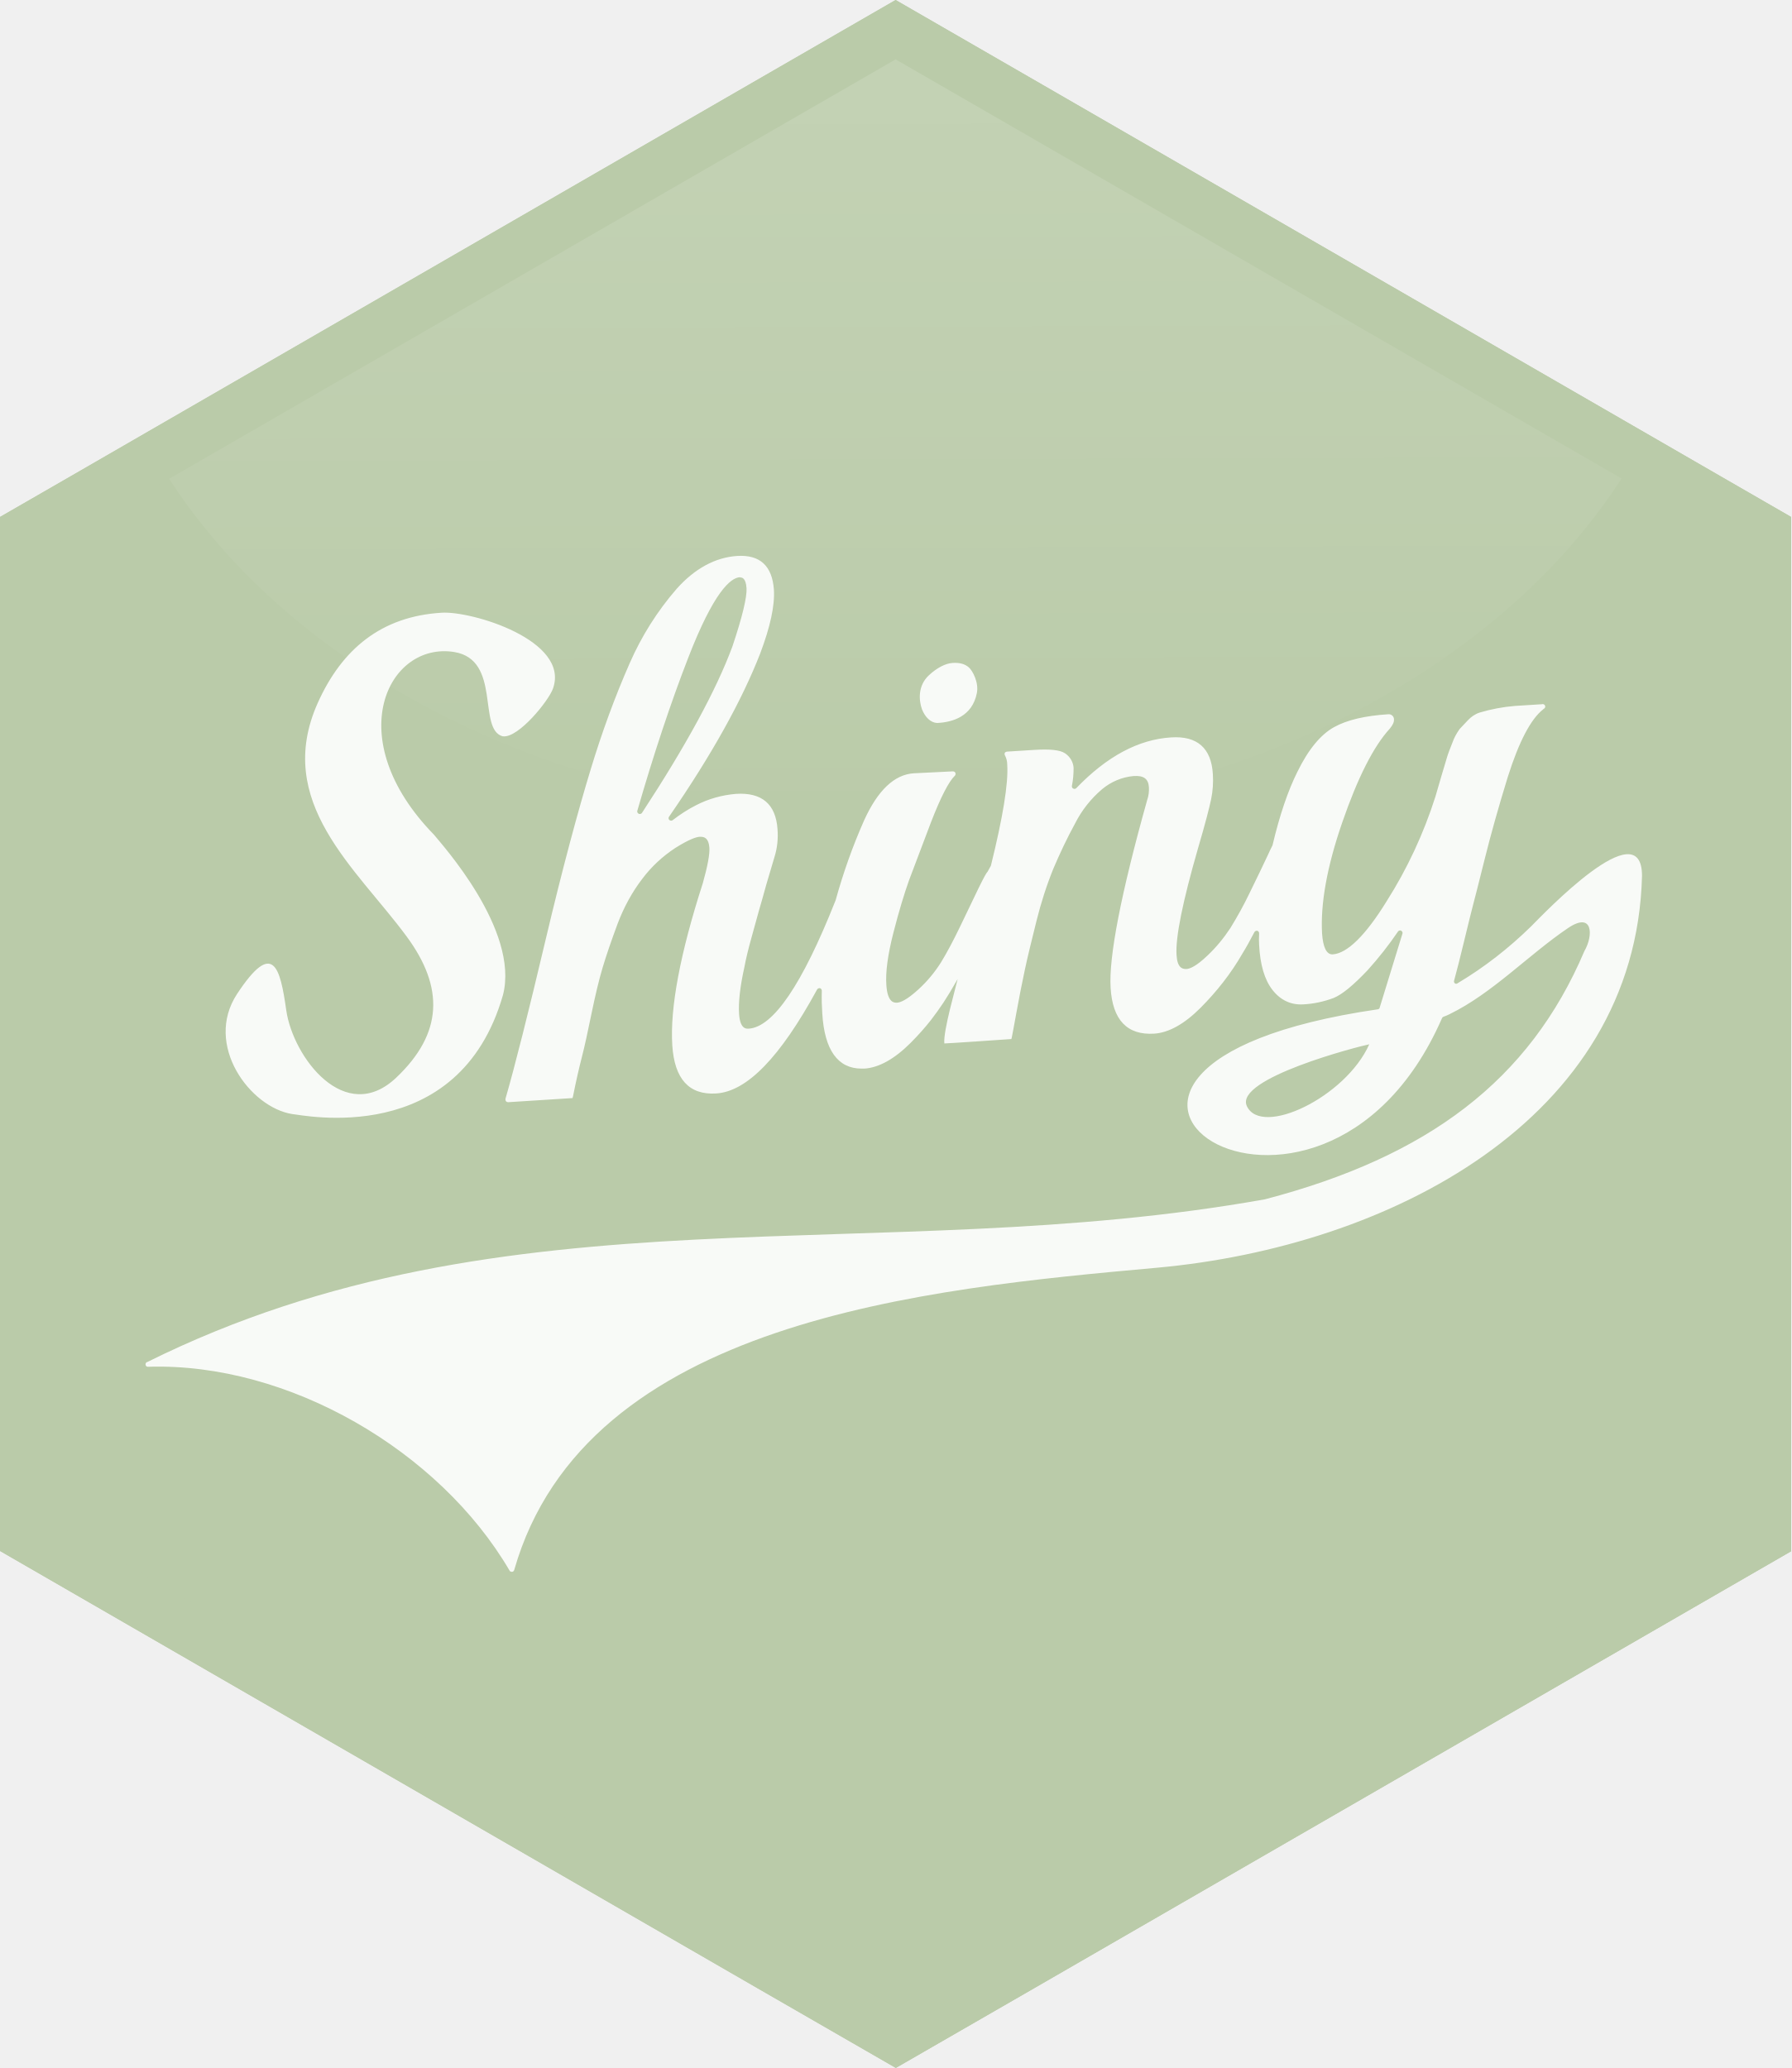
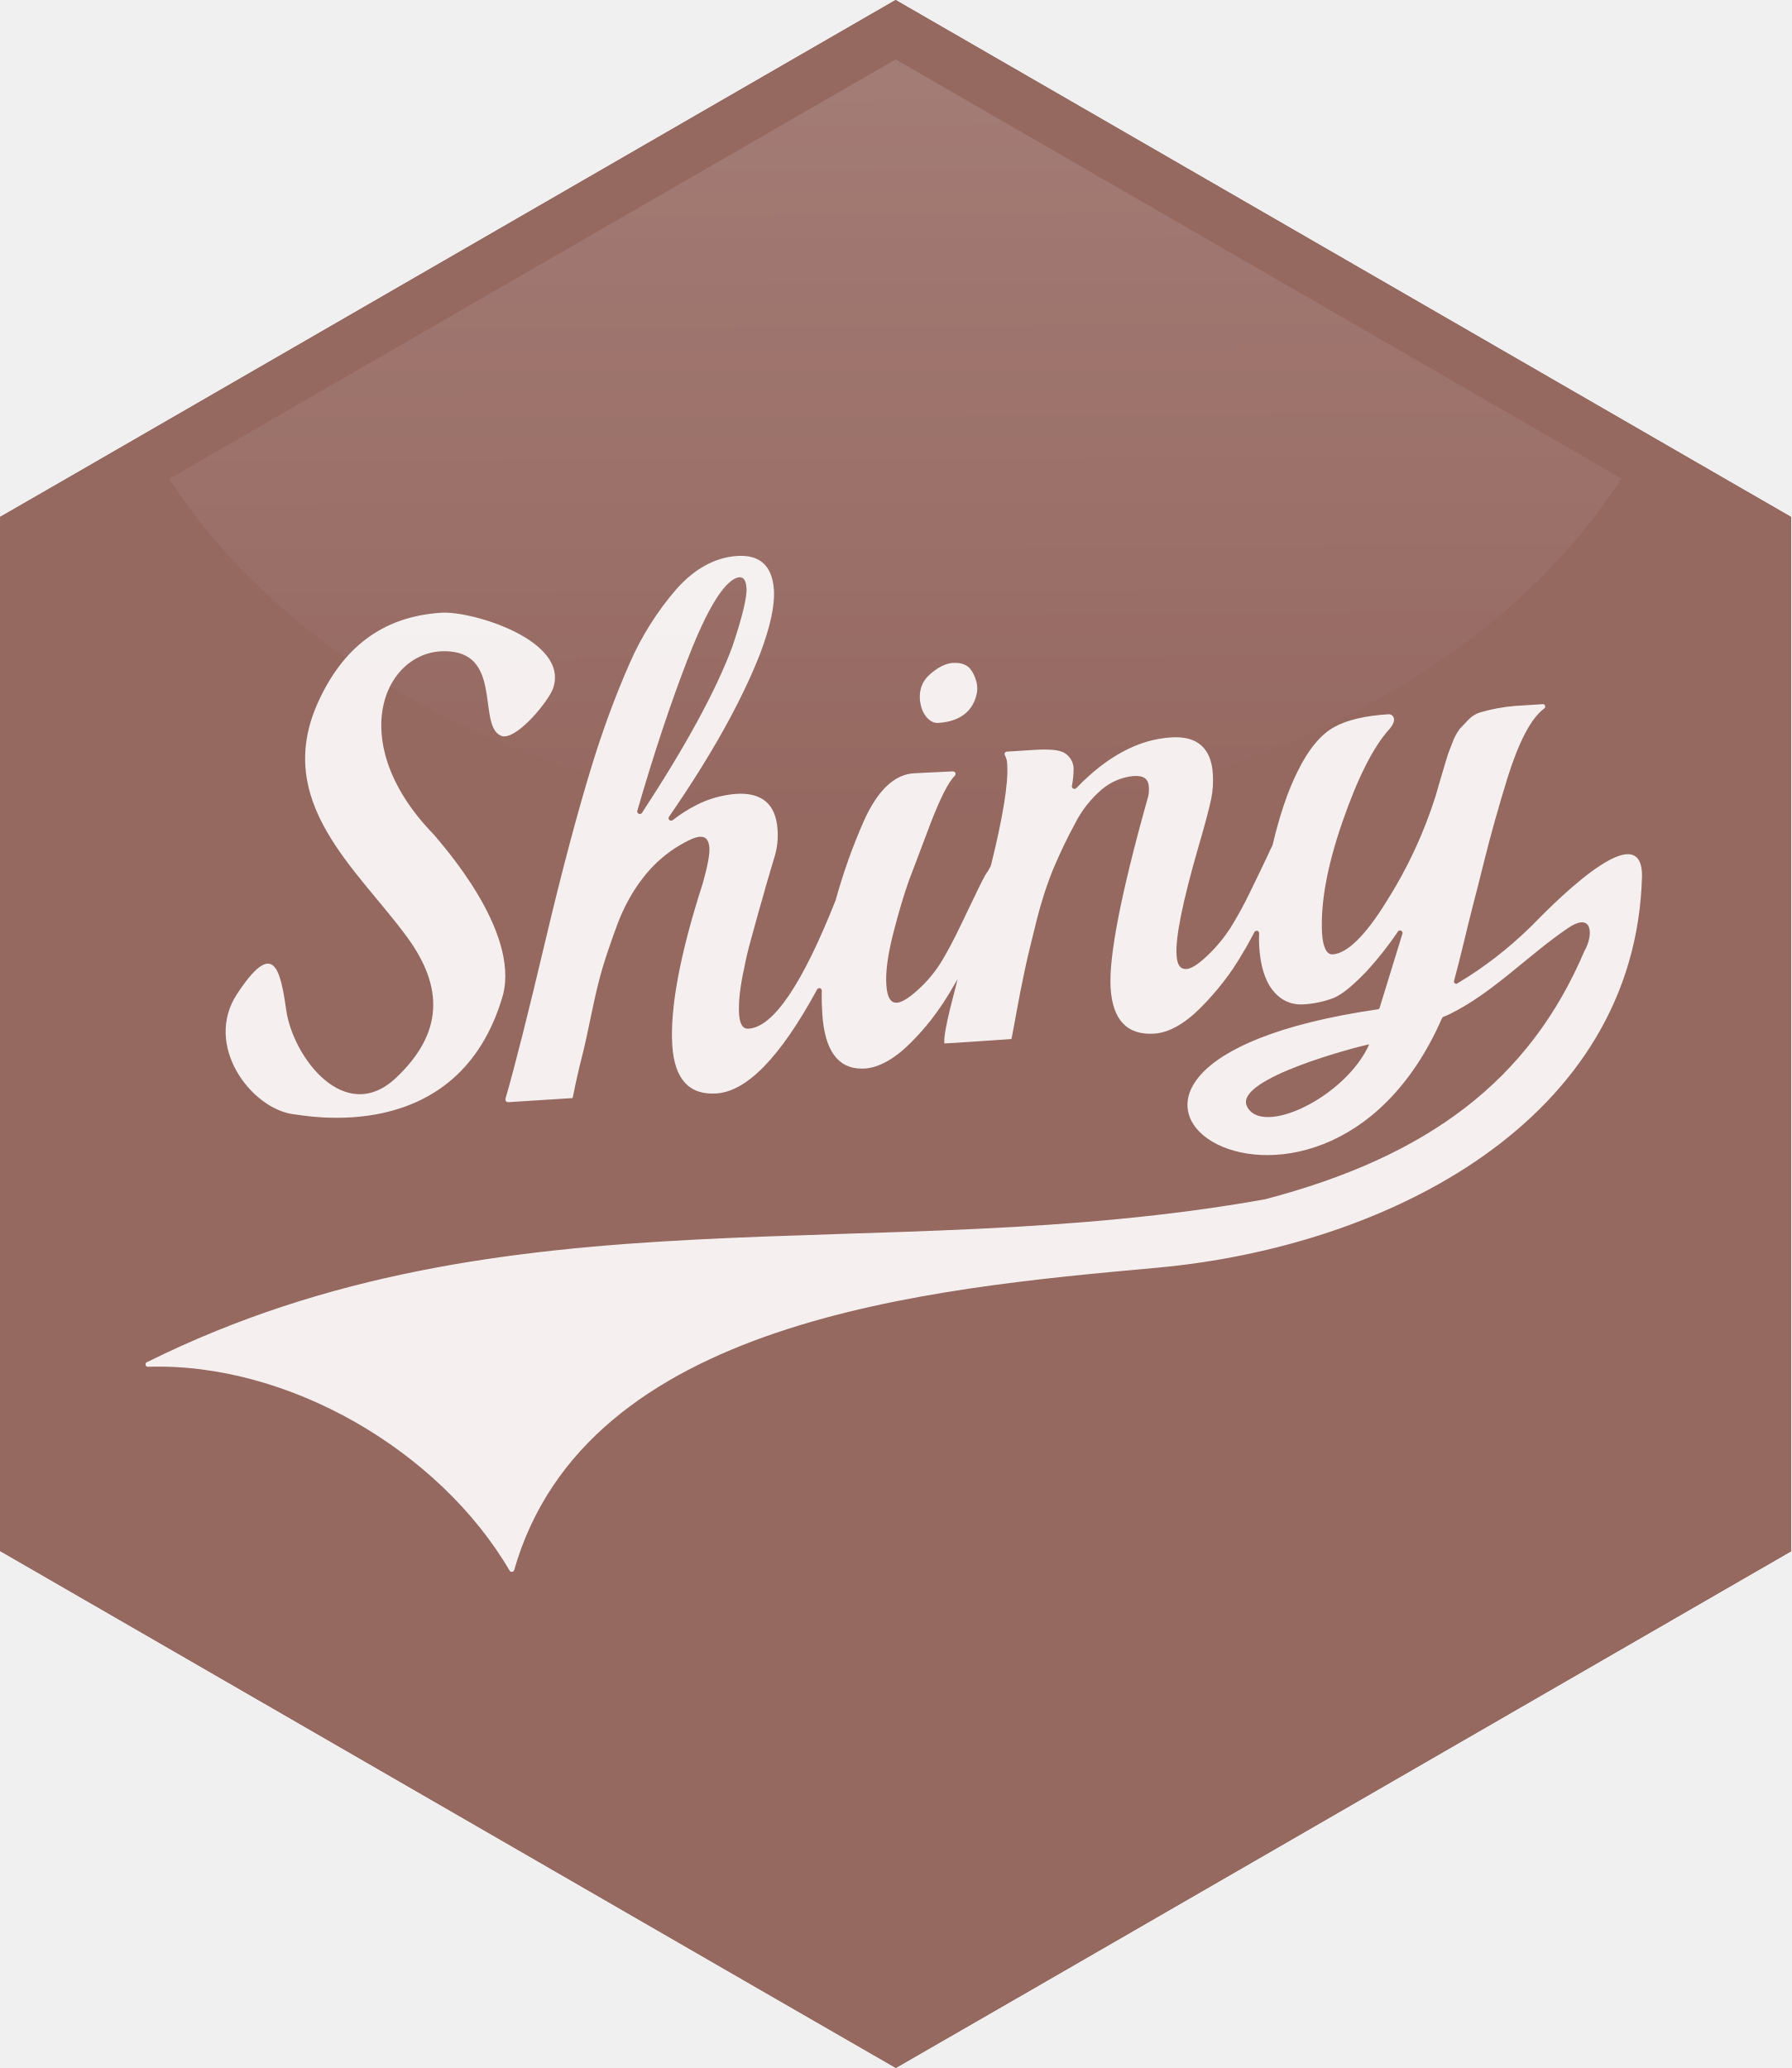
<svg xmlns="http://www.w3.org/2000/svg" version="1.1" id="Layer_1" x="0px" y="0px" viewBox="0 0 2521 2911" style="enable-background:new 0 0 2521 2911;" xml:space="preserve">
  <style type="text/css">
- 	.st0{fill:#BACBA9;}
- 	.st1{fill:#BACBA9;}
+ 	.st0{fill:#956860;}
+ 	.st1{fill:#956860;}
	.st2{opacity:0.9;fill:#FFFFFF;enable-background:new    ;}
	.st3{fill:none;}
	.st4{opacity:0.25;fill:url(#SVGID_1_);enable-background:new    ;}
- 	.st5{fill:#BACBA9;}
+ 	.st5{fill:#956860;}
</style>
  <g id="Layer_1_00000016797738894439544970000003318810302168151739_">
    <g>
      <path class="st0" d="M2420.5,669.8l-953.1-550.4L1260.5,0l-206.9,119.4L100.5,669.8L0,727.7v1455.5l100.5,58l965.1,557.2    l195.2,112.5l195.2-112.5l965.1-557.2l99.8-57.6V727.7L2420.5,669.8z" />
      <path class="st1" d="M1260.5,2171.6c1-1,2.1-2.1,3.1-3.1h-1C1262.2,2169.5,1261.5,2170.6,1260.5,2171.6z" />
      <path class="st2" d="M423.8,1568L423.8,1568C412.5,1567.7,420,1568,423.8,1568z M423.5,1568c-11-0.3-6.2,0-2.4,0h5.8h-0.3H423.5    C425.9,1568,426.9,1568.4,423.5,1568z M707.9,1400.6c23.6-91.5-87.4-213.4-96.6-225c-0.1-0.1-0.2-0.2-0.3-0.4    c-133.2-136.3-64.7-272.4,28.3-257.4c66.9,11,32.3,109.1,68.3,118.7h0.7c21.6,2.1,63.8-49.8,70-67.3    c24-67.9-114.6-109.5-156.8-106.7c-84.7,5.1-140.3,51.1-174.3,127c-62.4,139.6,54.2,232.6,124.9,328.4    c53.5,72.4,51.1,136.9-14.4,199c-72,68.3-145.2-28.5-154.8-94.7c-8.6-60.7-18.5-100.2-69.3-23c-47,71.7,18.5,159.7,77.7,169    C425.3,1569.2,645.7,1617.5,707.9,1400.6z M1628.4,1784.5c-325.2,29.5-803.9,73.4-904.7,425.5c-0.7,2.1-2.4,3.1-4.5,2.4    c-1-0.3-1.7-0.7-2.1-1.7C618.3,2041.9,406,1918,209,1923.9c-2.1,0.3-3.8-0.7-4.1-2.7s0.7-3.8,2.7-4.1    c507.1-251.8,1025.1-131.1,1572.7-228.9c229.5-60.1,372.1-167.2,449.6-349.4c12.9-22.2,12.2-56.5-23.5-32.1    c-55.2,37.4-106.1,91.6-166.1,120.8c-2.7,1.4-5.8,2.7-8.9,3.8c-1,0.3-1.7,1.4-2.1,2.4c-173.9,396.8-657.8,69.7-89.9-13    c1.4-0.3,2.4-1.4,2.4-2.4l32-104c0.7-2.1-0.7-3.8-2.4-4.5c-1.4-0.3-3.1,0.3-3.8,1.4c-13,19.2-27.4,37.4-42.9,54.6    c-20.2,21.3-36,34.3-48,39.1c-13.7,5.1-28.1,8.2-42.5,8.9c-17.2,1-31.9-5.8-43.2-20.2c-11.3-14.4-17.5-35.7-18.9-63.8    c-0.3-4.5-0.3-9.6,0-15.1c0.3-2.1-0.7-3.8-2.4-4.5c-2.1-0.3-3.8,0.7-4.5,2.4c-5.5,10.6-11,20.6-16.5,29.5    c-16.1,28.1-36.4,53.9-59.4,76.9c-22.6,22.6-44.6,34.7-64.8,36c-38.1,2.4-58.7-19.2-61.4-64.5c-2.7-43.2,14.4-132.1,51.5-264.5    c2.1-5.8,2.7-12,2.4-17.8c-0.7-12-7.5-16.8-21.6-15.8c-16.1,1.4-31.6,7.9-44.3,18.5c-15.8,13.4-28.8,29.9-38.1,48.4    c-11.3,20.6-21.3,41.9-30.5,63.5c-9.6,23.7-17.5,48.4-23.7,73.4c-6.9,27.8-12.7,51.1-16.5,69.3c-4.1,18.9-7.9,38.8-11.7,59.4    c-2.7,14.4-5.8,32.3-6.5,35l-0.7,2.7c0,0-93.5,6.5-94.3,6.2c-2-16.8,16.7-80.9,18.7-90.6c-17.1,29.9-23.8,39.4-37.6,57.7    c-8.9,11.3-18.6,22.1-28.8,32.3c-22.6,22.6-44.6,34.7-64.8,36c-1.4,0-2.7,0-4.1,0c-33.3,0-52.1-26.1-55.2-77.5    c-0.7-10.3-1-20.6-0.7-31.2c0.3-2.1-0.7-3.8-2.4-4.5c-2.1-0.3-3.8,0.7-4.5,2.4c-51.8,95-98.5,143.1-141.7,145.8    c-38.1,2.4-58.7-20.2-61.8-67.6c-3.4-52.5,11-129.4,42.9-228.2c6.9-24.4,9.9-41.2,9.3-50.1c-1-13.7-7.2-15.4-12.4-15.4h-1.4    c-4.5,0.3-14.1,3.1-34.3,15.8c-17.8,11.7-33.3,26.1-46,42.9c-14.8,19.2-26.4,40.8-35,63.5c-8.9,24-16.1,44.9-21.3,62.4    s-10.3,39.1-15.4,63.8s-9.6,46-13.7,61.8c-4.1,15.8-8.2,34-12.4,54.9l-0.7,2.7l-90.6,5.8c-2.1,0-3.8-1.4-3.8-3.4    c0-0.3,0-0.7,0-1.4l0,0c13.4-46.3,32.3-121.5,56.3-223c24-101.6,46-182.9,63.8-241.2c15.4-50.8,33.6-100.9,54.9-149.3    c16.5-37.7,38.8-73.1,65.9-104.3c25.7-28.8,54.6-44.3,85.1-46.3c32.3-2.1,49.4,14.1,51.8,47.4c1.4,22.3-5.1,52.2-19.2,89.6    c-25.7,66.2-68.6,143.4-128,229.5c-1.4,1.4-1.4,3.8,0,5.1s3.8,1.4,5.1,0c10.3-7.9,21.3-15.1,32.9-20.9c17.2-8.9,36-14.1,55.6-15.8    c36.7-2.4,56.3,14.4,58.7,49.8c1,13-0.3,26.1-4.1,38.4c-3.4,11.3-7.2,24.7-11.7,39.5c-4.1,14.8-7.5,27.1-10.3,36.4    c-2.7,9.6-6.2,22.3-10.6,38.4c-4.5,16.1-7.9,30.2-9.9,41.2c-6.2,27.8-8.6,50.1-7.5,66.2c1.4,20.6,9.6,20.6,12.4,20.6h1    c34.7-2.1,75.5-62.4,121.8-179.1c0.3-0.7,0.3-1,0.7-1.7c10.6-38.4,24-76.2,40.1-112.5c19.2-42.2,42.5-64.5,70-66.2l54.9-2.7    c2.1,0,3.8,1.4,3.8,3.4c0,1-0.3,2.1-1,2.7l0,0c-8.6,8.2-19.9,30.2-33.6,65.5c-14.4,38.1-24.4,64.2-30.9,81.7    c-6.5,18.2-14.1,42.9-22,73.8s-11.3,55.6-9.9,74.1c1.7,24.4,11,24.4,14.1,24.4h1c4.8-0.3,13.7-3.8,29.8-18.5    c12.4-11.3,23-24,31.9-38.1c8.2-13.4,17.2-30.2,27.1-50.8c9.9-20.6,18.5-38.4,25.7-53.5c7.9-16.1,11-21.6,13-23.7l4.5-8.2    c16.8-67.9,24.7-115.6,23-142.1c0-4.5-1-8.9-3.1-13l0,0c-1-1.4-1-3.8,0.7-4.8c0.7-0.3,1.4-0.7,2.1-0.7l38.1-2.4    c22.3-1.4,36.4,0,43.6,4.8s11.7,12.7,12,20.9c0,8.2-0.7,16.8-2.4,25c-0.3,2.1,1,3.8,3.1,4.1c1,0.3,2.4-0.3,3.1-1    c42.9-44.6,87.5-68.6,133.5-71.4c36.7-2.4,56.6,15.1,58.7,51.8c0.7,11.7,0,23.3-2.4,35s-8.2,34.3-18.5,69.3    c-21.6,75.1-31.9,125.6-30.2,150.3c1,17.5,7.9,19.6,13,19.6h1c4.8-0.3,13.7-3.8,29.5-18.9c12.4-11.7,23-24.7,32.3-38.8    c9.9-16.1,19.2-32.9,27.4-50.1c9.9-19.9,18.2-37.7,25.4-52.8c2.4-5.5,4.5-9.6,6.2-13c0-0.3,0.3-0.3,0.3-0.7    c9.9-41.9,21.6-76.5,35-103.3c15.4-31.6,32.9-52.5,51.5-62.8c18.5-10.3,43.9-16.1,76.5-18.2l0,0c4.1-0.3,7.5,2.7,7.9,6.5    c0,0.3,0,0.3,0,0.7c0.3,3.8-1.7,7.9-5.8,13c-23,25-45.3,69.3-66.9,131.8c-21.6,62.4-30.9,114.9-28.5,156.8    c1.4,19.2,6.2,29.2,14.4,29.2h0.7c20.2-1.4,46-26.4,75.8-74.8c29.2-46,52.1-95.4,68.6-147.2c2.1-6.9,4.8-16.5,8.6-29.5    c3.8-13,6.5-21.6,7.9-26.4s4.1-11.7,7.5-20.2c2.3-6.7,5.7-12.8,9.7-18.5c0.2-0.3,0.4-0.5,0.6-0.8c2.7-3,6.7-7,11.3-12    c4.8-5.1,10.3-8.9,16.8-11c16.1-4.8,32.6-7.9,49.4-9.3l38.1-2.4c1.7-0.7,3.8,0.3,4.5,2.1c0.7,1.7-0.3,3.8-2.1,4.5l-0.7,0.7    c-17.2,13.4-34,45.3-49.7,95c-13,42.2-24,81.3-32.6,116s-14.1,55.9-16.1,63.5c-2.1,7.5-6.5,26.1-13.4,54.2    c-5.1,21.3-9.6,38.8-13.4,52.8c-0.7,1.7,0,3.8,1.7,4.5c1,0.3,2.4,0.3,3.4-0.7c37.4-22.3,71.7-49.1,102.9-79.6    c17.5-17.5,156.4-164.1,156.4-71.4C2302.3,1577,1953.6,1755,1628.4,1784.5z M1041.4,812.5c-13.4,0.7-37.1,21.3-72.7,113.2    C944,989.2,920,1061.6,897,1141.2c-0.7,2.1,0.7,3.8,2.4,4.5c1.4,0.3,3.1,0,4.1-1.4c61.8-94.4,104.6-172.9,127.3-234.3    c14.1-41.9,20.6-69.7,19.9-82c-1-15.1-6.9-15.1-8.6-15.1L1041.4,812.5z M1927.1,1470c-14.3,2.7-190.1,48-172.3,86.9    C1775.1,1601,1893.7,1544.8,1927.1,1470z M1318.9,1017.7L1318.9,1017.7c22-1,49.4-9.3,55.9-41.9c3.1-14.8-5.8-31.6-11.3-36.4    c-5.5-4.8-13-6.9-23-6.2s-22,6.9-33.3,17.5c-15.1,14.1-14.4,34.3-9.6,47.7C1302.1,1009.8,1310,1017.3,1318.9,1017.7z" />
      <path class="st3" d="M2287.7,676.6c-180.1,288.1-572.6,487.9-1027.6,487.9C804.9,1164.5,412.8,965,232.5,677l-95.9,55.3    l-64.4,37.1v1371.9l64.3,37.1l965.1,557.2l159.1,91.7l159.1-91.7l965.1-557.2l63.7-36.8V769.5l-64.3-37.1L2287.7,676.6z" />
      <linearGradient id="SVGID_1_" gradientUnits="userSpaceOnUse" x1="1256.851" y1="-1247.492" x2="1261.525" y2="418.995" gradientTransform="matrix(1 0 0 1 0 736.4382)">
        <stop offset="0" style="stop-color:#FFFFFF;stop-opacity:0.83" />
        <stop offset="0.56" style="stop-color:#FFFFFF;stop-opacity:0.37" />
        <stop offset="1" style="stop-color:#FFFFFF;stop-opacity:0" />
      </linearGradient>
      <path class="st4" d="M1260.1,1152.8c455,0,847.5-199.8,1027.6-487.9l-856.5-494.6l-170.7-98.5l-170.7,98.5l-857.2,495    C412.9,953.3,804.9,1152.8,1260.1,1152.8z" />
      <path class="st5" d="M2420.5,669.8l-953.1-550.4L1260.5,0l-206.9,119.4L100.5,669.8L0,727.7v1455.5l100.5,58l965.1,557.2    l195.2,112.5l195.2-112.5l965.1-557.2l99.8-57.6V727.7L2420.5,669.8z M2448.7,2141.8l-63.7,36.8l-965.1,557.2l-159.1,91.7    l-159.1-91.7l-965.1-557.2l-64.3-37.1v-1372l64.4-37.1l95.9-55.3l857.2-495l170.7-98.5l170.7,98.5l856.5,494.6l96.6,55.8    l64.3,37.1L2448.7,2141.8L2448.7,2141.8z" />
      <polygon class="st3" points="2287.7,676.6 1431.2,182 2384.3,732.4   " />
    </g>
  </g>
  <g id="Layer_2_00000100375734305614562830000003601880053455265933_">
</g>
</svg>
